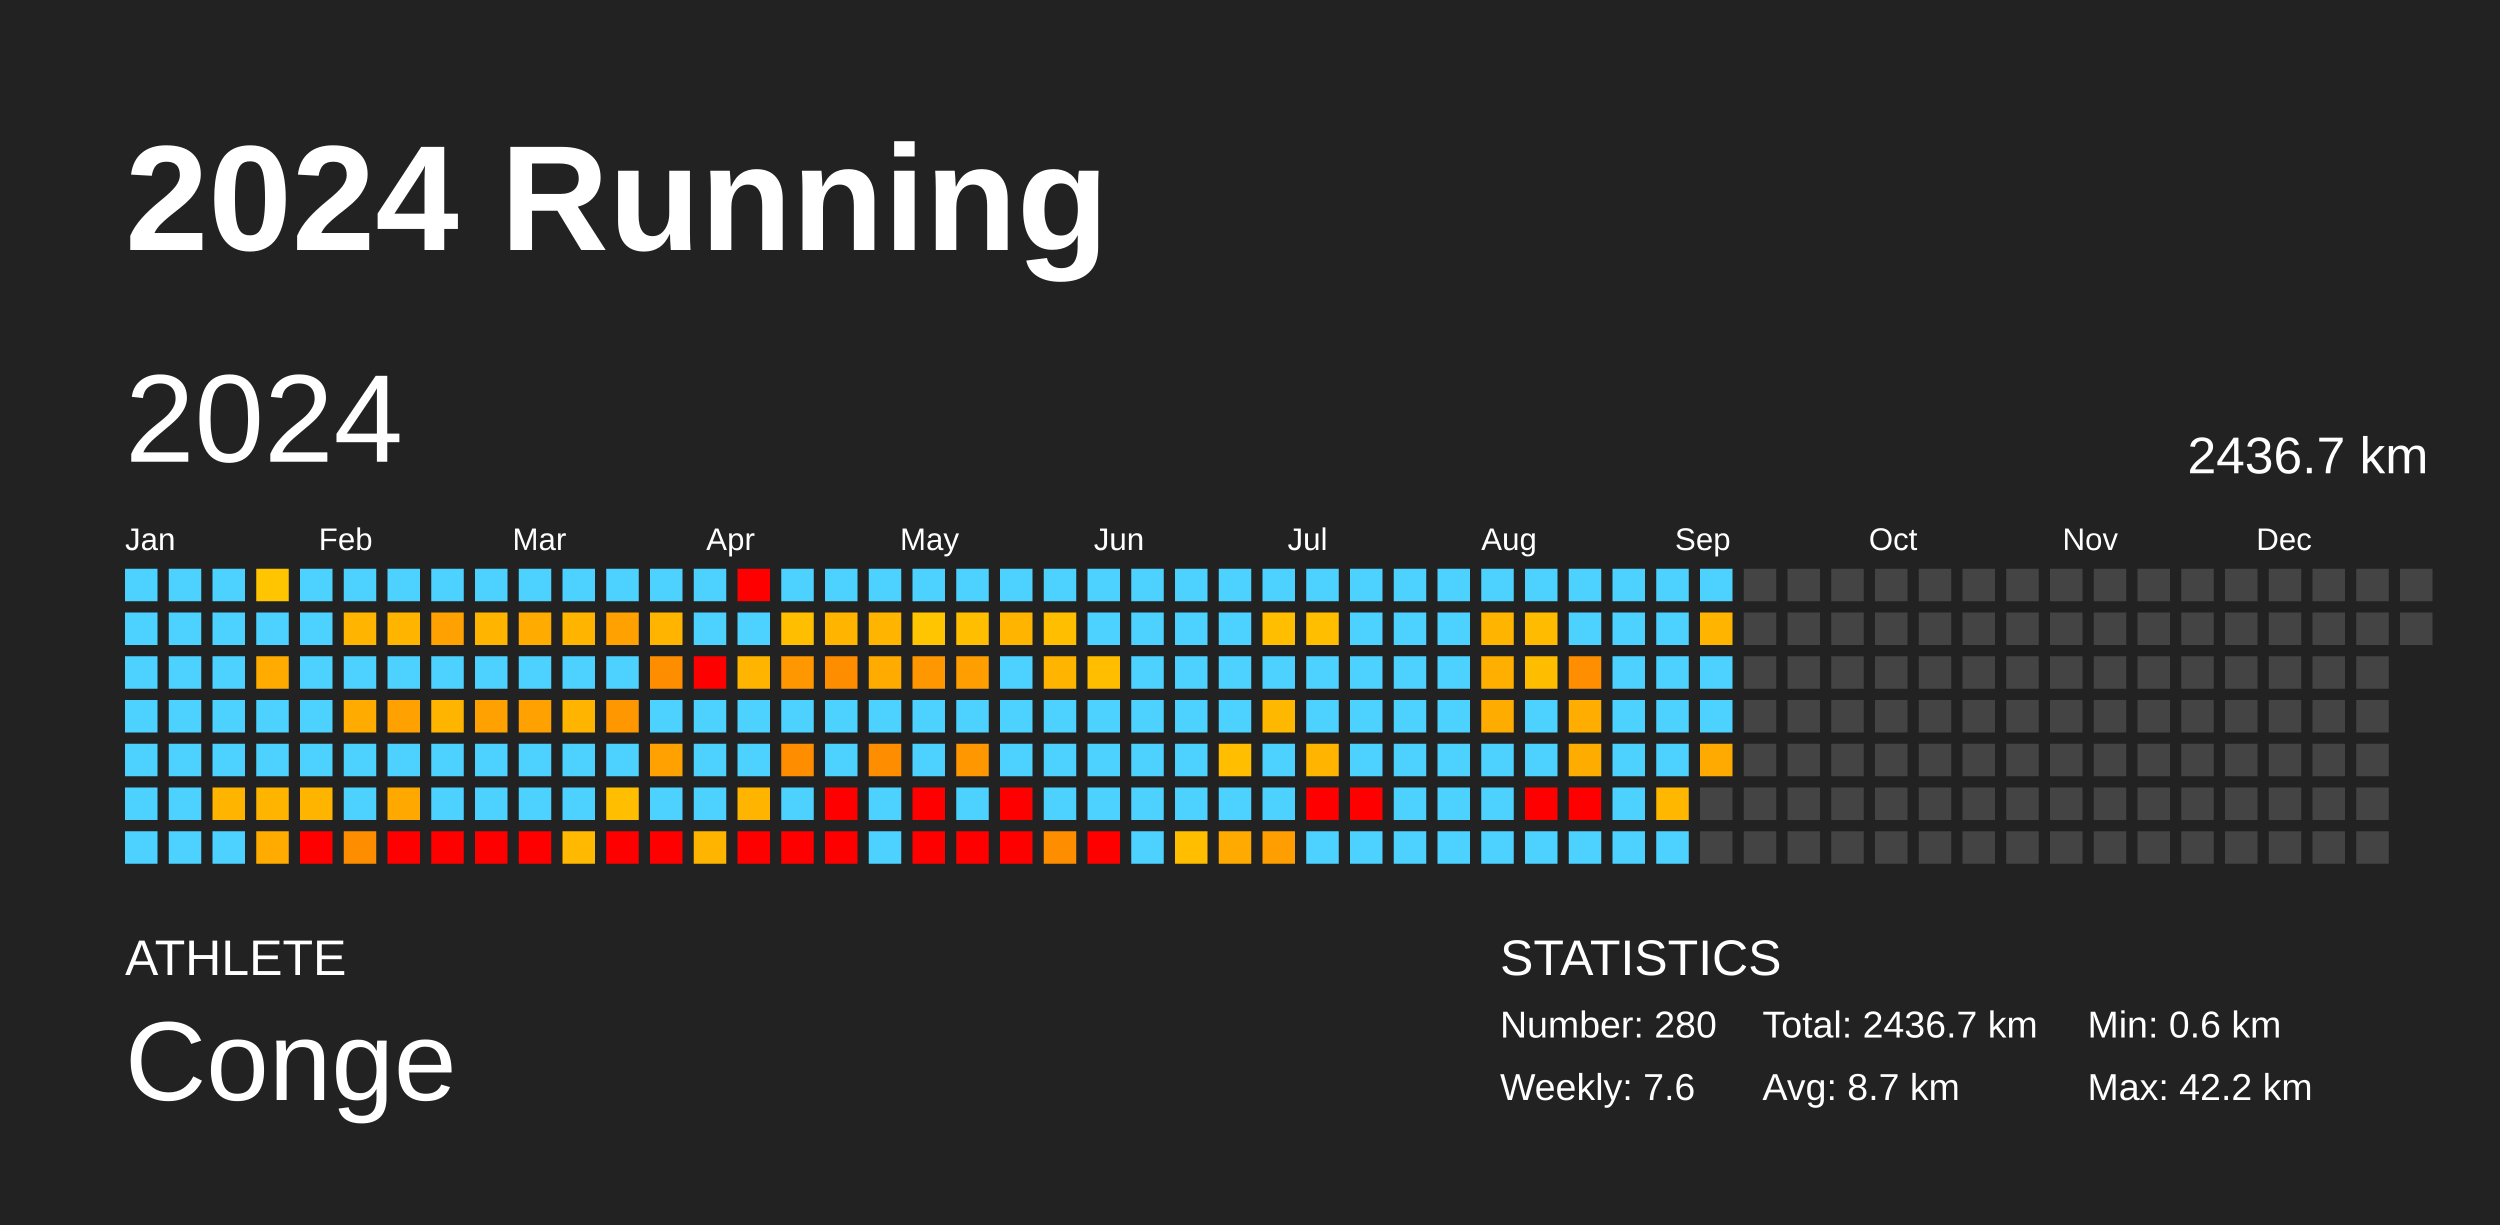
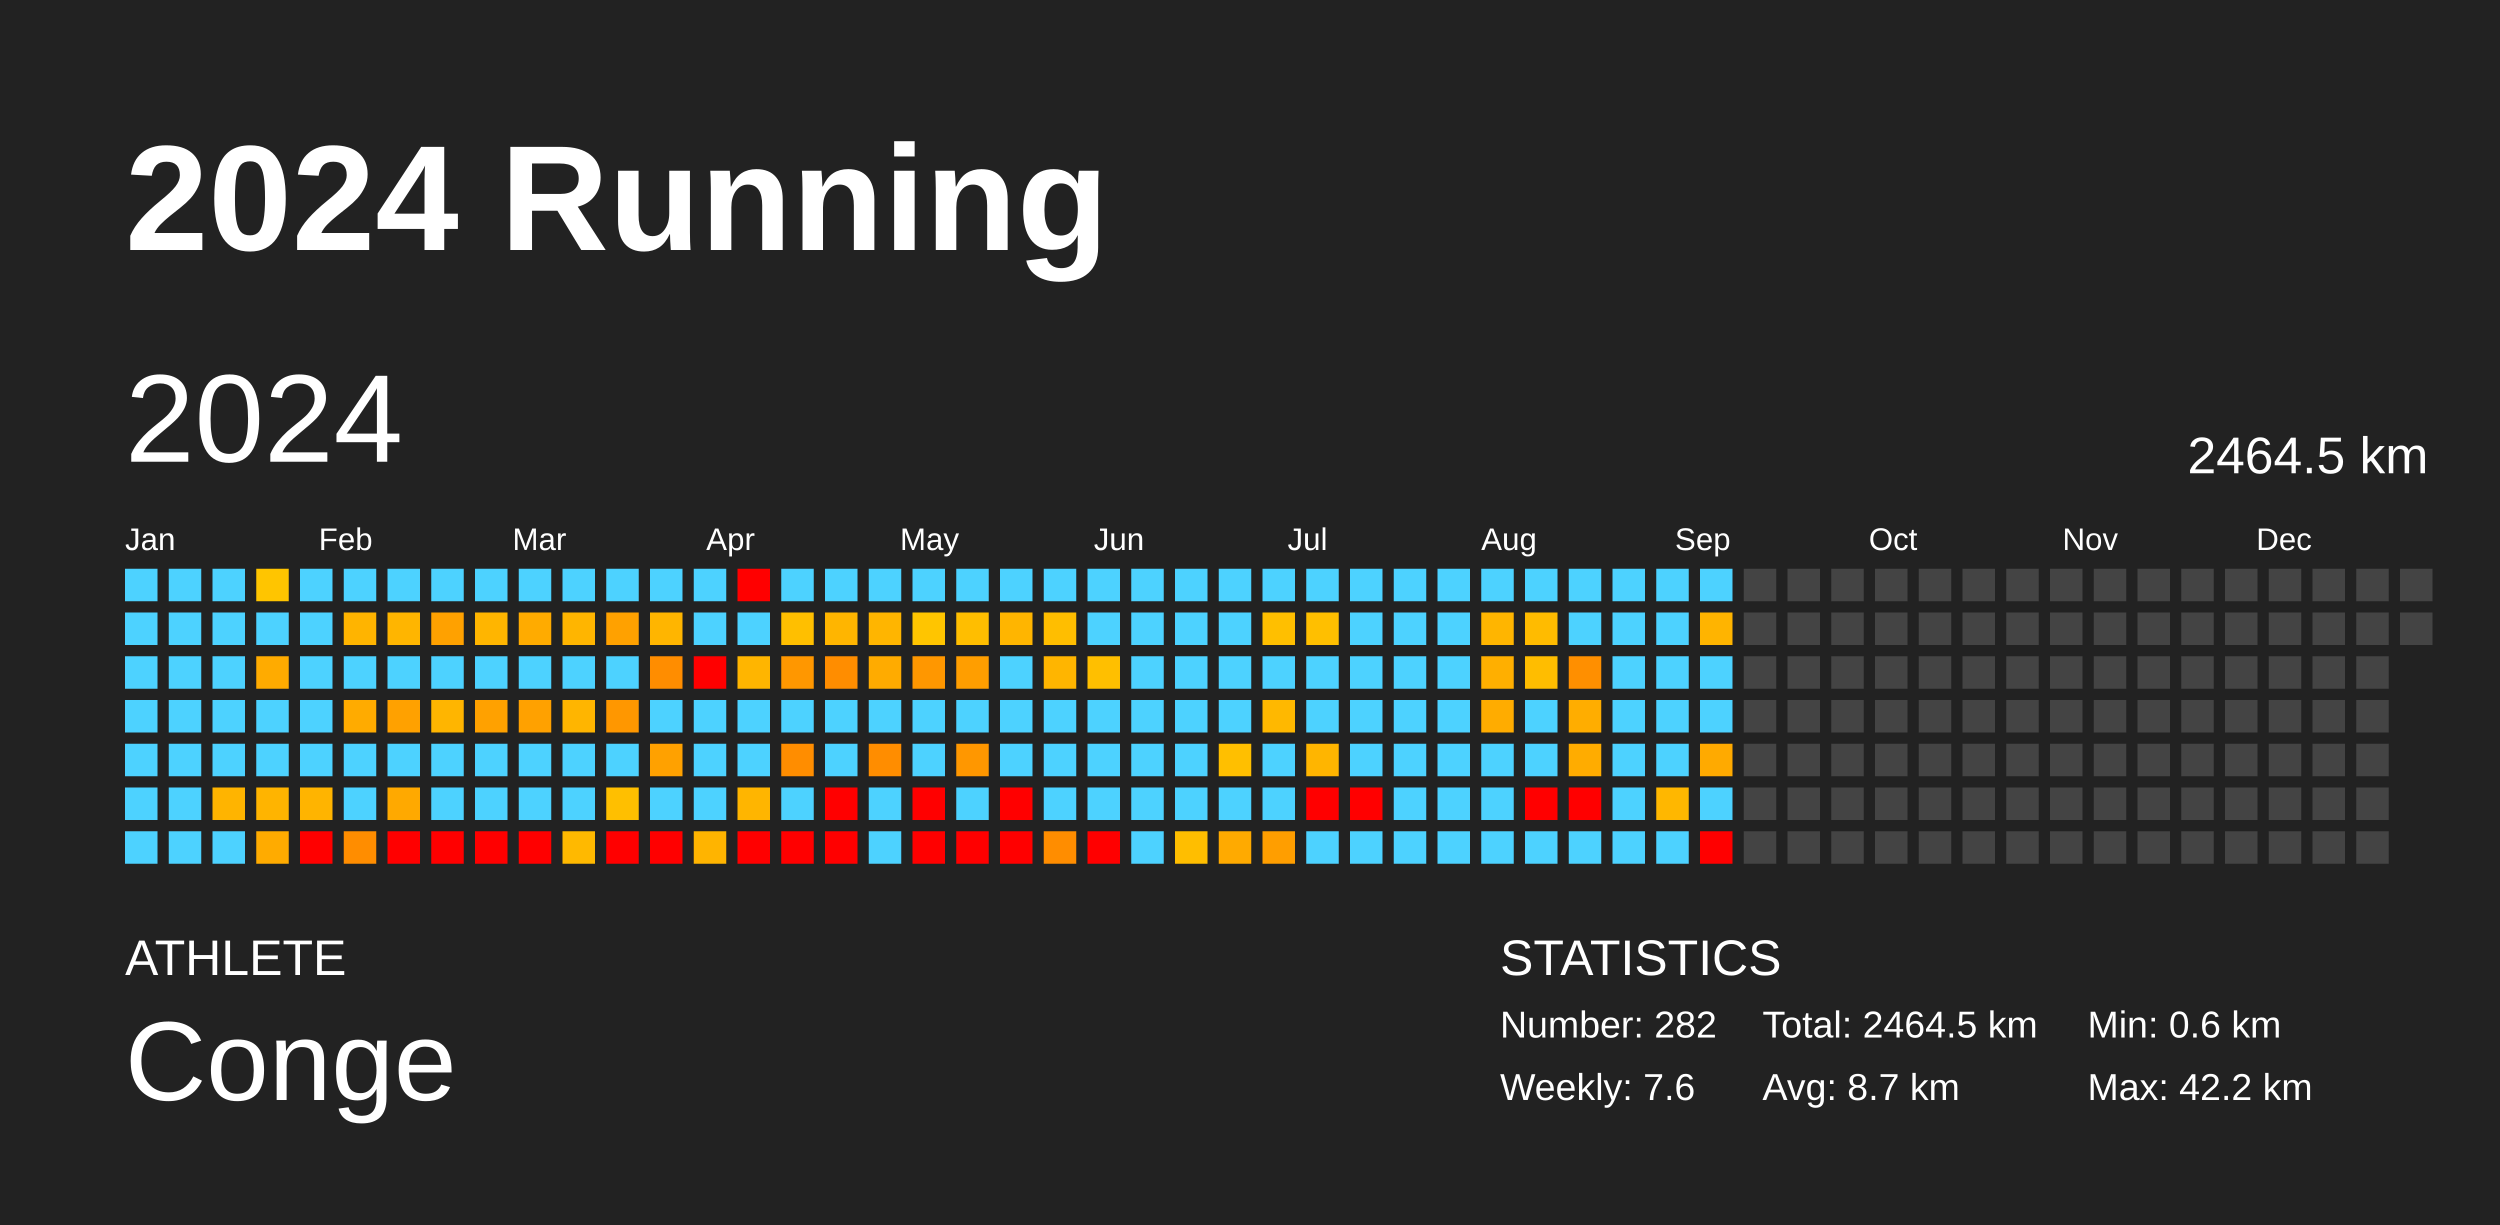
<svg xmlns="http://www.w3.org/2000/svg" baseProfile="full" height="98mm" version="1.1" viewBox="0,0,200,98" width="200mm">
  <defs />
  <rect fill="#222222" height="98" width="200" x="0" y="0" />
  <text fill="#FFFFFF" style="font-size:12px; font-family:Arial; font-weight:bold;" x="10" y="20">2024 Running</text>
  <text fill="#FFFFFF" style="font-size:4px; font-family:Arial" x="10" y="78">ATHLETE</text>
  <text fill="#FFFFFF" style="font-size:9px; font-family:Arial" x="10" y="88">Conge</text>
  <text fill="#FFFFFF" style="font-size:4px; font-family:Arial" x="120" y="78">STATISTICS</text>
-   <text fill="#FFFFFF" style="font-size:3px; font-family:Arial" x="120" y="83">Number: 280</text>
+   <text fill="#FFFFFF" style="font-size:3px; font-family:Arial" x="120" y="83">Number: 282</text>
  <text fill="#FFFFFF" style="font-size:3px; font-family:Arial" x="120" y="88">Weekly: 7.6</text>
-   <text fill="#FFFFFF" style="font-size:3px; font-family:Arial" x="141" y="83">Total: 2436.7 km</text>
+   <text fill="#FFFFFF" style="font-size:3px; font-family:Arial" x="141" y="83">Total: 2464.5 km</text>
  <text fill="#FFFFFF" style="font-size:3px; font-family:Arial" x="141" y="88">Avg: 8.7 km</text>
  <text fill="#FFFFFF" style="font-size:3px; font-family:Arial" x="167" y="83">Min: 0.6 km</text>
  <text fill="#FFFFFF" style="font-size:3px; font-family:Arial" x="167" y="88">Max: 42.2 km</text>
  <text dominant-baseline="hanging" fill="#FFFFFF" style="font-size:10.0px; font-family:Arial;" x="10" y="30">2024</text>
-   <text dominant-baseline="hanging" fill="#FFFFFF" style="font-size:4.125px; font-family:Arial;" x="175" y="35">2436.7 km</text>
+   <text dominant-baseline="hanging" fill="#FFFFFF" style="font-size:4.125px; font-family:Arial;" x="175" y="35">2464.5 km</text>
  <text fill="#FFFFFF" style="font-size:2.5px; font-family:Arial" x="10.0" y="44">Jan</text>
  <text fill="#FFFFFF" style="font-size:2.5px; font-family:Arial" x="25.5" y="44">Feb</text>
  <text fill="#FFFFFF" style="font-size:2.5px; font-family:Arial" x="41.0" y="44">Mar</text>
  <text fill="#FFFFFF" style="font-size:2.5px; font-family:Arial" x="56.5" y="44">Apr</text>
  <text fill="#FFFFFF" style="font-size:2.5px; font-family:Arial" x="72.0" y="44">May</text>
  <text fill="#FFFFFF" style="font-size:2.5px; font-family:Arial" x="87.5" y="44">Jun</text>
  <text fill="#FFFFFF" style="font-size:2.5px; font-family:Arial" x="103.0" y="44">Jul</text>
  <text fill="#FFFFFF" style="font-size:2.5px; font-family:Arial" x="118.5" y="44">Aug</text>
  <text fill="#FFFFFF" style="font-size:2.5px; font-family:Arial" x="134.0" y="44">Sep</text>
  <text fill="#FFFFFF" style="font-size:2.5px; font-family:Arial" x="149.5" y="44">Oct</text>
  <text fill="#FFFFFF" style="font-size:2.5px; font-family:Arial" x="165.0" y="44">Nov</text>
  <text fill="#FFFFFF" style="font-size:2.5px; font-family:Arial" x="180.5" y="44">Dec</text>
  <rect fill="#4dd2ff" height="2.6" width="2.6" x="10.0" y="45.5" />
  <rect fill="#4dd2ff" height="2.6" width="2.6" x="10.0" y="49.0" />
  <rect fill="#4dd2ff" height="2.6" width="2.6" x="10.0" y="52.5" />
  <rect fill="#4dd2ff" height="2.6" width="2.6" x="10.0" y="56.0" />
  <rect fill="#4dd2ff" height="2.6" width="2.6" x="10.0" y="59.5" />
  <rect fill="#4dd2ff" height="2.6" width="2.6" x="10.0" y="63.0" />
  <rect fill="#4dd2ff" height="2.6" width="2.6" x="10.0" y="66.5" />
  <rect fill="#4dd2ff" height="2.6" width="2.6" x="13.5" y="45.5" />
  <rect fill="#4dd2ff" height="2.6" width="2.6" x="13.5" y="49.0" />
  <rect fill="#4dd2ff" height="2.6" width="2.6" x="13.5" y="52.5" />
  <rect fill="#4dd2ff" height="2.6" width="2.6" x="13.5" y="56.0" />
  <rect fill="#4dd2ff" height="2.6" width="2.6" x="13.5" y="59.5" />
  <rect fill="#4dd2ff" height="2.6" width="2.6" x="13.5" y="63.0" />
  <rect fill="#4dd2ff" height="2.6" width="2.6" x="13.5" y="66.5" />
  <rect fill="#4dd2ff" height="2.6" width="2.6" x="17.0" y="45.5" />
  <rect fill="#4dd2ff" height="2.6" width="2.6" x="17.0" y="49.0" />
  <rect fill="#4dd2ff" height="2.6" width="2.6" x="17.0" y="52.5" />
  <rect fill="#4dd2ff" height="2.6" width="2.6" x="17.0" y="56.0" />
  <rect fill="#4dd2ff" height="2.6" width="2.6" x="17.0" y="59.5" />
  <rect fill="#ffb400" height="2.6" width="2.6" x="17.0" y="63.0" />
  <rect fill="#4dd2ff" height="2.6" width="2.6" x="17.0" y="66.5" />
  <rect fill="#ffc500" height="2.6" width="2.6" x="20.5" y="45.5" />
  <rect fill="#4dd2ff" height="2.6" width="2.6" x="20.5" y="49.0" />
  <rect fill="#ffab00" height="2.6" width="2.6" x="20.5" y="52.5" />
  <rect fill="#4dd2ff" height="2.6" width="2.6" x="20.5" y="56.0" />
  <rect fill="#4dd2ff" height="2.6" width="2.6" x="20.5" y="59.5" />
  <rect fill="#ffb400" height="2.6" width="2.6" x="20.5" y="63.0" />
  <rect fill="#ffab00" height="2.6" width="2.6" x="20.5" y="66.5" />
  <rect fill="#4dd2ff" height="2.6" width="2.6" x="24.0" y="45.5" />
  <rect fill="#4dd2ff" height="2.6" width="2.6" x="24.0" y="49.0" />
  <rect fill="#4dd2ff" height="2.6" width="2.6" x="24.0" y="52.5" />
  <rect fill="#4dd2ff" height="2.6" width="2.6" x="24.0" y="56.0" />
  <rect fill="#4dd2ff" height="2.6" width="2.6" x="24.0" y="59.5" />
  <rect fill="#ffb400" height="2.6" width="2.6" x="24.0" y="63.0" />
  <rect fill="red" height="2.6" width="2.6" x="24.0" y="66.5" />
  <rect fill="#4dd2ff" height="2.6" width="2.6" x="27.5" y="45.5" />
  <rect fill="#ffb400" height="2.6" width="2.6" x="27.5" y="49.0" />
  <rect fill="#4dd2ff" height="2.6" width="2.6" x="27.5" y="52.5" />
  <rect fill="#ffab00" height="2.6" width="2.6" x="27.5" y="56.0" />
  <rect fill="#4dd2ff" height="2.6" width="2.6" x="27.5" y="59.5" />
  <rect fill="#4dd2ff" height="2.6" width="2.6" x="27.5" y="63.0" />
  <rect fill="#ff8d00" height="2.6" width="2.6" x="27.5" y="66.5" />
  <rect fill="#4dd2ff" height="2.6" width="2.6" x="31.0" y="45.5" />
  <rect fill="#ffb500" height="2.6" width="2.6" x="31.0" y="49.0" />
  <rect fill="#4dd2ff" height="2.6" width="2.6" x="31.0" y="52.5" />
  <rect fill="#ffa100" height="2.6" width="2.6" x="31.0" y="56.0" />
  <rect fill="#4dd2ff" height="2.6" width="2.6" x="31.0" y="59.5" />
  <rect fill="#ffa900" height="2.6" width="2.6" x="31.0" y="63.0" />
  <rect fill="red" height="2.6" width="2.6" x="31.0" y="66.5" />
  <rect fill="#4dd2ff" height="2.6" width="2.6" x="34.5" y="45.5" />
  <rect fill="#ffa100" height="2.6" width="2.6" x="34.5" y="49.0" />
  <rect fill="#4dd2ff" height="2.6" width="2.6" x="34.5" y="52.5" />
  <rect fill="#ffb500" height="2.6" width="2.6" x="34.5" y="56.0" />
  <rect fill="#4dd2ff" height="2.6" width="2.6" x="34.5" y="59.5" />
  <rect fill="#4dd2ff" height="2.6" width="2.6" x="34.5" y="63.0" />
  <rect fill="red" height="2.6" width="2.6" x="34.5" y="66.5" />
  <rect fill="#4dd2ff" height="2.6" width="2.6" x="38.0" y="45.5" />
  <rect fill="#ffb500" height="2.6" width="2.6" x="38.0" y="49.0" />
  <rect fill="#4dd2ff" height="2.6" width="2.6" x="38.0" y="52.5" />
  <rect fill="#ffa100" height="2.6" width="2.6" x="38.0" y="56.0" />
  <rect fill="#4dd2ff" height="2.6" width="2.6" x="38.0" y="59.5" />
  <rect fill="#4dd2ff" height="2.6" width="2.6" x="38.0" y="63.0" />
  <rect fill="red" height="2.6" width="2.6" x="38.0" y="66.5" />
  <rect fill="#4dd2ff" height="2.6" width="2.6" x="41.5" y="45.5" />
  <rect fill="#ffab00" height="2.6" width="2.6" x="41.5" y="49.0" />
  <rect fill="#4dd2ff" height="2.6" width="2.6" x="41.5" y="52.5" />
  <rect fill="#ffa100" height="2.6" width="2.6" x="41.5" y="56.0" />
  <rect fill="#4dd2ff" height="2.6" width="2.6" x="41.5" y="59.5" />
  <rect fill="#4dd2ff" height="2.6" width="2.6" x="41.5" y="63.0" />
  <rect fill="red" height="2.6" width="2.6" x="41.5" y="66.5" />
  <rect fill="#4dd2ff" height="2.6" width="2.6" x="45.0" y="45.5" />
  <rect fill="#ffb500" height="2.6" width="2.6" x="45.0" y="49.0" />
  <rect fill="#4dd2ff" height="2.6" width="2.6" x="45.0" y="52.5" />
  <rect fill="#ffb500" height="2.6" width="2.6" x="45.0" y="56.0" />
  <rect fill="#4dd2ff" height="2.6" width="2.6" x="45.0" y="59.5" />
  <rect fill="#4dd2ff" height="2.6" width="2.6" x="45.0" y="63.0" />
  <rect fill="#ffb900" height="2.6" width="2.6" x="45.0" y="66.5" />
  <rect fill="#4dd2ff" height="2.6" width="2.6" x="48.5" y="45.5" />
  <rect fill="#ffa100" height="2.6" width="2.6" x="48.5" y="49.0" />
  <rect fill="#4dd2ff" height="2.6" width="2.6" x="48.5" y="52.5" />
  <rect fill="#ff9700" height="2.6" width="2.6" x="48.5" y="56.0" />
  <rect fill="#4dd2ff" height="2.6" width="2.6" x="48.5" y="59.5" />
  <rect fill="#ffbf00" height="2.6" width="2.6" x="48.5" y="63.0" />
  <rect fill="red" height="2.6" width="2.6" x="48.5" y="66.5" />
  <rect fill="#4dd2ff" height="2.6" width="2.6" x="52.0" y="45.5" />
  <rect fill="#ffb500" height="2.6" width="2.6" x="52.0" y="49.0" />
  <rect fill="#ff8d00" height="2.6" width="2.6" x="52.0" y="52.5" />
  <rect fill="#4dd2ff" height="2.6" width="2.6" x="52.0" y="56.0" />
  <rect fill="#ffa100" height="2.6" width="2.6" x="52.0" y="59.5" />
  <rect fill="#4dd2ff" height="2.6" width="2.6" x="52.0" y="63.0" />
  <rect fill="red" height="2.6" width="2.6" x="52.0" y="66.5" />
  <rect fill="#4dd2ff" height="2.6" width="2.6" x="55.5" y="45.5" />
  <rect fill="#4dd2ff" height="2.6" width="2.6" x="55.5" y="49.0" />
  <rect fill="red" height="2.6" width="2.6" x="55.5" y="52.5" />
  <rect fill="#4dd2ff" height="2.6" width="2.6" x="55.5" y="56.0" />
  <rect fill="#4dd2ff" height="2.6" width="2.6" x="55.5" y="59.5" />
  <rect fill="#4dd2ff" height="2.6" width="2.6" x="55.5" y="63.0" />
  <rect fill="#ffb400" height="2.6" width="2.6" x="55.5" y="66.5" />
  <rect fill="red" height="2.6" width="2.6" x="59.0" y="45.5" />
  <rect fill="#4dd2ff" height="2.6" width="2.6" x="59.0" y="49.0" />
  <rect fill="#ffb500" height="2.6" width="2.6" x="59.0" y="52.5" />
  <rect fill="#4dd2ff" height="2.6" width="2.6" x="59.0" y="56.0" />
  <rect fill="#4dd2ff" height="2.6" width="2.6" x="59.0" y="59.5" />
  <rect fill="#ffb500" height="2.6" width="2.6" x="59.0" y="63.0" />
  <rect fill="red" height="2.6" width="2.6" x="59.0" y="66.5" />
  <rect fill="#4dd2ff" height="2.6" width="2.6" x="62.5" y="45.5" />
  <rect fill="#ffbf00" height="2.6" width="2.6" x="62.5" y="49.0" />
  <rect fill="#ff9700" height="2.6" width="2.6" x="62.5" y="52.5" />
  <rect fill="#4dd2ff" height="2.6" width="2.6" x="62.5" y="56.0" />
  <rect fill="#ff8d00" height="2.6" width="2.6" x="62.5" y="59.5" />
  <rect fill="#4dd2ff" height="2.6" width="2.6" x="62.5" y="63.0" />
  <rect fill="red" height="2.6" width="2.6" x="62.5" y="66.5" />
  <rect fill="#4dd2ff" height="2.6" width="2.6" x="66.0" y="45.5" />
  <rect fill="#ffb500" height="2.6" width="2.6" x="66.0" y="49.0" />
  <rect fill="#ff8d00" height="2.6" width="2.6" x="66.0" y="52.5" />
  <rect fill="#4dd2ff" height="2.6" width="2.6" x="66.0" y="56.0" />
  <rect fill="#4dd2ff" height="2.6" width="2.6" x="66.0" y="59.5" />
  <rect fill="red" height="2.6" width="2.6" x="66.0" y="63.0" />
  <rect fill="red" height="2.6" width="2.6" x="66.0" y="66.5" />
  <rect fill="#4dd2ff" height="2.6" width="2.6" x="69.5" y="45.5" />
  <rect fill="#ffb500" height="2.6" width="2.6" x="69.5" y="49.0" />
  <rect fill="#ffab00" height="2.6" width="2.6" x="69.5" y="52.5" />
  <rect fill="#4dd2ff" height="2.6" width="2.6" x="69.5" y="56.0" />
  <rect fill="#ff8d00" height="2.6" width="2.6" x="69.5" y="59.5" />
  <rect fill="#4dd2ff" height="2.6" width="2.6" x="69.5" y="63.0" />
  <rect fill="#4dd2ff" height="2.6" width="2.6" x="69.5" y="66.5" />
  <rect fill="#4dd2ff" height="2.6" width="2.6" x="73.0" y="45.5" />
  <rect fill="#ffc500" height="2.6" width="2.6" x="73.0" y="49.0" />
  <rect fill="#ff9700" height="2.6" width="2.6" x="73.0" y="52.5" />
  <rect fill="#4dd2ff" height="2.6" width="2.6" x="73.0" y="56.0" />
  <rect fill="#4dd2ff" height="2.6" width="2.6" x="73.0" y="59.5" />
  <rect fill="red" height="2.6" width="2.6" x="73.0" y="63.0" />
  <rect fill="red" height="2.6" width="2.6" x="73.0" y="66.5" />
  <rect fill="#4dd2ff" height="2.6" width="2.6" x="76.5" y="45.5" />
  <rect fill="#ffbe00" height="2.6" width="2.6" x="76.5" y="49.0" />
  <rect fill="#ff9e00" height="2.6" width="2.6" x="76.5" y="52.5" />
  <rect fill="#4dd2ff" height="2.6" width="2.6" x="76.5" y="56.0" />
  <rect fill="#ff9700" height="2.6" width="2.6" x="76.5" y="59.5" />
  <rect fill="#4dd2ff" height="2.6" width="2.6" x="76.5" y="63.0" />
  <rect fill="red" height="2.6" width="2.6" x="76.5" y="66.5" />
  <rect fill="#4dd2ff" height="2.6" width="2.6" x="80.0" y="45.5" />
  <rect fill="#ffb500" height="2.6" width="2.6" x="80.0" y="49.0" />
  <rect fill="#4dd2ff" height="2.6" width="2.6" x="80.0" y="52.5" />
  <rect fill="#4dd2ff" height="2.6" width="2.6" x="80.0" y="56.0" />
  <rect fill="#4dd2ff" height="2.6" width="2.6" x="80.0" y="59.5" />
  <rect fill="red" height="2.6" width="2.6" x="80.0" y="63.0" />
  <rect fill="red" height="2.6" width="2.6" x="80.0" y="66.5" />
  <rect fill="#4dd2ff" height="2.6" width="2.6" x="83.5" y="45.5" />
  <rect fill="#ffbe00" height="2.6" width="2.6" x="83.5" y="49.0" />
  <rect fill="#ffb500" height="2.6" width="2.6" x="83.5" y="52.5" />
  <rect fill="#4dd2ff" height="2.6" width="2.6" x="83.5" y="56.0" />
  <rect fill="#4dd2ff" height="2.6" width="2.6" x="83.5" y="59.5" />
  <rect fill="#4dd2ff" height="2.6" width="2.6" x="83.5" y="63.0" />
  <rect fill="#ff8d00" height="2.6" width="2.6" x="83.5" y="66.5" />
  <rect fill="#4dd2ff" height="2.6" width="2.6" x="87.0" y="45.5" />
  <rect fill="#4dd2ff" height="2.6" width="2.6" x="87.0" y="49.0" />
  <rect fill="#ffbf00" height="2.6" width="2.6" x="87.0" y="52.5" />
  <rect fill="#4dd2ff" height="2.6" width="2.6" x="87.0" y="56.0" />
  <rect fill="#4dd2ff" height="2.6" width="2.6" x="87.0" y="59.5" />
  <rect fill="#4dd2ff" height="2.6" width="2.6" x="87.0" y="63.0" />
  <rect fill="red" height="2.6" width="2.6" x="87.0" y="66.5" />
  <rect fill="#4dd2ff" height="2.6" width="2.6" x="90.5" y="45.5" />
  <rect fill="#4dd2ff" height="2.6" width="2.6" x="90.5" y="49.0" />
  <rect fill="#4dd2ff" height="2.6" width="2.6" x="90.5" y="52.5" />
  <rect fill="#4dd2ff" height="2.6" width="2.6" x="90.5" y="56.0" />
  <rect fill="#4dd2ff" height="2.6" width="2.6" x="90.5" y="59.5" />
  <rect fill="#4dd2ff" height="2.6" width="2.6" x="90.5" y="63.0" />
  <rect fill="#4dd2ff" height="2.6" width="2.6" x="90.5" y="66.5" />
  <rect fill="#4dd2ff" height="2.6" width="2.6" x="94.0" y="45.5" />
  <rect fill="#4dd2ff" height="2.6" width="2.6" x="94.0" y="49.0" />
  <rect fill="#4dd2ff" height="2.6" width="2.6" x="94.0" y="52.5" />
  <rect fill="#4dd2ff" height="2.6" width="2.6" x="94.0" y="56.0" />
  <rect fill="#4dd2ff" height="2.6" width="2.6" x="94.0" y="59.5" />
  <rect fill="#4dd2ff" height="2.6" width="2.6" x="94.0" y="63.0" />
  <rect fill="#ffbe00" height="2.6" width="2.6" x="94.0" y="66.5" />
  <rect fill="#4dd2ff" height="2.6" width="2.6" x="97.5" y="45.5" />
  <rect fill="#4dd2ff" height="2.6" width="2.6" x="97.5" y="49.0" />
  <rect fill="#4dd2ff" height="2.6" width="2.6" x="97.5" y="52.5" />
  <rect fill="#4dd2ff" height="2.6" width="2.6" x="97.5" y="56.0" />
  <rect fill="#ffbf00" height="2.6" width="2.6" x="97.5" y="59.5" />
  <rect fill="#4dd2ff" height="2.6" width="2.6" x="97.5" y="63.0" />
  <rect fill="#ffaa00" height="2.6" width="2.6" x="97.5" y="66.5" />
  <rect fill="#4dd2ff" height="2.6" width="2.6" x="101.0" y="45.5" />
  <rect fill="#ffbf00" height="2.6" width="2.6" x="101.0" y="49.0" />
  <rect fill="#4dd2ff" height="2.6" width="2.6" x="101.0" y="52.5" />
  <rect fill="#ffb800" height="2.6" width="2.6" x="101.0" y="56.0" />
  <rect fill="#4dd2ff" height="2.6" width="2.6" x="101.0" y="59.5" />
  <rect fill="#4dd2ff" height="2.6" width="2.6" x="101.0" y="63.0" />
  <rect fill="#ff9e00" height="2.6" width="2.6" x="101.0" y="66.5" />
  <rect fill="#4dd2ff" height="2.6" width="2.6" x="104.5" y="45.5" />
  <rect fill="#ffbf00" height="2.6" width="2.6" x="104.5" y="49.0" />
  <rect fill="#4dd2ff" height="2.6" width="2.6" x="104.5" y="52.5" />
  <rect fill="#4dd2ff" height="2.6" width="2.6" x="104.5" y="56.0" />
  <rect fill="#ffb500" height="2.6" width="2.6" x="104.5" y="59.5" />
  <rect fill="red" height="2.6" width="2.6" x="104.5" y="63.0" />
  <rect fill="#4dd2ff" height="2.6" width="2.6" x="104.5" y="66.5" />
  <rect fill="#4dd2ff" height="2.6" width="2.6" x="108.0" y="45.5" />
  <rect fill="#4dd2ff" height="2.6" width="2.6" x="108.0" y="49.0" />
  <rect fill="#4dd2ff" height="2.6" width="2.6" x="108.0" y="52.5" />
  <rect fill="#4dd2ff" height="2.6" width="2.6" x="108.0" y="56.0" />
  <rect fill="#4dd2ff" height="2.6" width="2.6" x="108.0" y="59.5" />
  <rect fill="red" height="2.6" width="2.6" x="108.0" y="63.0" />
  <rect fill="#4dd2ff" height="2.6" width="2.6" x="108.0" y="66.5" />
  <rect fill="#4dd2ff" height="2.6" width="2.6" x="111.5" y="45.5" />
  <rect fill="#4dd2ff" height="2.6" width="2.6" x="111.5" y="49.0" />
  <rect fill="#4dd2ff" height="2.6" width="2.6" x="111.5" y="52.5" />
  <rect fill="#4dd2ff" height="2.6" width="2.6" x="111.5" y="56.0" />
  <rect fill="#4dd2ff" height="2.6" width="2.6" x="111.5" y="59.5" />
  <rect fill="#4dd2ff" height="2.6" width="2.6" x="111.5" y="63.0" />
  <rect fill="#4dd2ff" height="2.6" width="2.6" x="111.5" y="66.5" />
  <rect fill="#4dd2ff" height="2.6" width="2.6" x="115.0" y="45.5" />
  <rect fill="#4dd2ff" height="2.6" width="2.6" x="115.0" y="49.0" />
  <rect fill="#4dd2ff" height="2.6" width="2.6" x="115.0" y="52.5" />
  <rect fill="#4dd2ff" height="2.6" width="2.6" x="115.0" y="56.0" />
  <rect fill="#4dd2ff" height="2.6" width="2.6" x="115.0" y="59.5" />
  <rect fill="#4dd2ff" height="2.6" width="2.6" x="115.0" y="63.0" />
  <rect fill="#4dd2ff" height="2.6" width="2.6" x="115.0" y="66.5" />
  <rect fill="#4dd2ff" height="2.6" width="2.6" x="118.5" y="45.5" />
  <rect fill="#ffb500" height="2.6" width="2.6" x="118.5" y="49.0" />
  <rect fill="#ffaf00" height="2.6" width="2.6" x="118.5" y="52.5" />
  <rect fill="#ffac00" height="2.6" width="2.6" x="118.5" y="56.0" />
  <rect fill="#4dd2ff" height="2.6" width="2.6" x="118.5" y="59.5" />
  <rect fill="#4dd2ff" height="2.6" width="2.6" x="118.5" y="63.0" />
  <rect fill="#4dd2ff" height="2.6" width="2.6" x="118.5" y="66.5" />
  <rect fill="#4dd2ff" height="2.6" width="2.6" x="122.0" y="45.5" />
  <rect fill="#ffbb00" height="2.6" width="2.6" x="122.0" y="49.0" />
  <rect fill="#ffbd00" height="2.6" width="2.6" x="122.0" y="52.5" />
  <rect fill="#4dd2ff" height="2.6" width="2.6" x="122.0" y="56.0" />
  <rect fill="#4dd2ff" height="2.6" width="2.6" x="122.0" y="59.5" />
  <rect fill="red" height="2.6" width="2.6" x="122.0" y="63.0" />
  <rect fill="#4dd2ff" height="2.6" width="2.6" x="122.0" y="66.5" />
  <rect fill="#4dd2ff" height="2.6" width="2.6" x="125.5" y="45.5" />
  <rect fill="#4dd2ff" height="2.6" width="2.6" x="125.5" y="49.0" />
  <rect fill="#ff8f00" height="2.6" width="2.6" x="125.5" y="52.5" />
  <rect fill="#ffad00" height="2.6" width="2.6" x="125.5" y="56.0" />
  <rect fill="#ffac00" height="2.6" width="2.6" x="125.5" y="59.5" />
  <rect fill="red" height="2.6" width="2.6" x="125.5" y="63.0" />
  <rect fill="#4dd2ff" height="2.6" width="2.6" x="125.5" y="66.5" />
  <rect fill="#4dd2ff" height="2.6" width="2.6" x="129.0" y="45.5" />
  <rect fill="#4dd2ff" height="2.6" width="2.6" x="129.0" y="49.0" />
  <rect fill="#4dd2ff" height="2.6" width="2.6" x="129.0" y="52.5" />
  <rect fill="#4dd2ff" height="2.6" width="2.6" x="129.0" y="56.0" />
  <rect fill="#4dd2ff" height="2.6" width="2.6" x="129.0" y="59.5" />
  <rect fill="#4dd2ff" height="2.6" width="2.6" x="129.0" y="63.0" />
  <rect fill="#4dd2ff" height="2.6" width="2.6" x="129.0" y="66.5" />
  <rect fill="#4dd2ff" height="2.6" width="2.6" x="132.5" y="45.5" />
  <rect fill="#4dd2ff" height="2.6" width="2.6" x="132.5" y="49.0" />
  <rect fill="#4dd2ff" height="2.6" width="2.6" x="132.5" y="52.5" />
  <rect fill="#4dd2ff" height="2.6" width="2.6" x="132.5" y="56.0" />
  <rect fill="#4dd2ff" height="2.6" width="2.6" x="132.5" y="59.5" />
  <rect fill="#ffb700" height="2.6" width="2.6" x="132.5" y="63.0" />
  <rect fill="#4dd2ff" height="2.6" width="2.6" x="132.5" y="66.5" />
  <rect fill="#4dd2ff" height="2.6" width="2.6" x="136.0" y="45.5" />
  <rect fill="#ffb400" height="2.6" width="2.6" x="136.0" y="49.0" />
  <rect fill="#4dd2ff" height="2.6" width="2.6" x="136.0" y="52.5" />
  <rect fill="#4dd2ff" height="2.6" width="2.6" x="136.0" y="56.0" />
  <rect fill="#ffaa00" height="2.6" width="2.6" x="136.0" y="59.5" />
-   <rect fill="#444444" height="2.6" width="2.6" x="136.0" y="63.0" />
-   <rect fill="#444444" height="2.6" width="2.6" x="136.0" y="66.5" />
+   <rect fill="#4dd2ff" height="2.6" width="2.6" x="136.0" y="63.0" />
+   <rect fill="red" height="2.6" width="2.6" x="136.0" y="66.5" />
  <rect fill="#444444" height="2.6" width="2.6" x="139.5" y="45.5" />
  <rect fill="#444444" height="2.6" width="2.6" x="139.5" y="49.0" />
  <rect fill="#444444" height="2.6" width="2.6" x="139.5" y="52.5" />
  <rect fill="#444444" height="2.6" width="2.6" x="139.5" y="56.0" />
  <rect fill="#444444" height="2.6" width="2.6" x="139.5" y="59.5" />
  <rect fill="#444444" height="2.6" width="2.6" x="139.5" y="63.0" />
  <rect fill="#444444" height="2.6" width="2.6" x="139.5" y="66.5" />
  <rect fill="#444444" height="2.6" width="2.6" x="143.0" y="45.5" />
  <rect fill="#444444" height="2.6" width="2.6" x="143.0" y="49.0" />
  <rect fill="#444444" height="2.6" width="2.6" x="143.0" y="52.5" />
  <rect fill="#444444" height="2.6" width="2.6" x="143.0" y="56.0" />
  <rect fill="#444444" height="2.6" width="2.6" x="143.0" y="59.5" />
  <rect fill="#444444" height="2.6" width="2.6" x="143.0" y="63.0" />
  <rect fill="#444444" height="2.6" width="2.6" x="143.0" y="66.5" />
  <rect fill="#444444" height="2.6" width="2.6" x="146.5" y="45.5" />
  <rect fill="#444444" height="2.6" width="2.6" x="146.5" y="49.0" />
  <rect fill="#444444" height="2.6" width="2.6" x="146.5" y="52.5" />
  <rect fill="#444444" height="2.6" width="2.6" x="146.5" y="56.0" />
  <rect fill="#444444" height="2.6" width="2.6" x="146.5" y="59.5" />
  <rect fill="#444444" height="2.6" width="2.6" x="146.5" y="63.0" />
  <rect fill="#444444" height="2.6" width="2.6" x="146.5" y="66.5" />
  <rect fill="#444444" height="2.6" width="2.6" x="150.0" y="45.5" />
  <rect fill="#444444" height="2.6" width="2.6" x="150.0" y="49.0" />
  <rect fill="#444444" height="2.6" width="2.6" x="150.0" y="52.5" />
  <rect fill="#444444" height="2.6" width="2.6" x="150.0" y="56.0" />
  <rect fill="#444444" height="2.6" width="2.6" x="150.0" y="59.5" />
  <rect fill="#444444" height="2.6" width="2.6" x="150.0" y="63.0" />
  <rect fill="#444444" height="2.6" width="2.6" x="150.0" y="66.5" />
  <rect fill="#444444" height="2.6" width="2.6" x="153.5" y="45.5" />
  <rect fill="#444444" height="2.6" width="2.6" x="153.5" y="49.0" />
  <rect fill="#444444" height="2.6" width="2.6" x="153.5" y="52.5" />
  <rect fill="#444444" height="2.6" width="2.6" x="153.5" y="56.0" />
  <rect fill="#444444" height="2.6" width="2.6" x="153.5" y="59.5" />
  <rect fill="#444444" height="2.6" width="2.6" x="153.5" y="63.0" />
  <rect fill="#444444" height="2.6" width="2.6" x="153.5" y="66.5" />
  <rect fill="#444444" height="2.6" width="2.6" x="157.0" y="45.5" />
  <rect fill="#444444" height="2.6" width="2.6" x="157.0" y="49.0" />
  <rect fill="#444444" height="2.6" width="2.6" x="157.0" y="52.5" />
  <rect fill="#444444" height="2.6" width="2.6" x="157.0" y="56.0" />
  <rect fill="#444444" height="2.6" width="2.6" x="157.0" y="59.5" />
  <rect fill="#444444" height="2.6" width="2.6" x="157.0" y="63.0" />
  <rect fill="#444444" height="2.6" width="2.6" x="157.0" y="66.5" />
  <rect fill="#444444" height="2.6" width="2.6" x="160.5" y="45.5" />
  <rect fill="#444444" height="2.6" width="2.6" x="160.5" y="49.0" />
  <rect fill="#444444" height="2.6" width="2.6" x="160.5" y="52.5" />
  <rect fill="#444444" height="2.6" width="2.6" x="160.5" y="56.0" />
  <rect fill="#444444" height="2.6" width="2.6" x="160.5" y="59.5" />
  <rect fill="#444444" height="2.6" width="2.6" x="160.5" y="63.0" />
  <rect fill="#444444" height="2.6" width="2.6" x="160.5" y="66.5" />
  <rect fill="#444444" height="2.6" width="2.6" x="164.0" y="45.5" />
  <rect fill="#444444" height="2.6" width="2.6" x="164.0" y="49.0" />
  <rect fill="#444444" height="2.6" width="2.6" x="164.0" y="52.5" />
  <rect fill="#444444" height="2.6" width="2.6" x="164.0" y="56.0" />
  <rect fill="#444444" height="2.6" width="2.6" x="164.0" y="59.5" />
  <rect fill="#444444" height="2.6" width="2.6" x="164.0" y="63.0" />
  <rect fill="#444444" height="2.6" width="2.6" x="164.0" y="66.5" />
  <rect fill="#444444" height="2.6" width="2.6" x="167.5" y="45.5" />
  <rect fill="#444444" height="2.6" width="2.6" x="167.5" y="49.0" />
  <rect fill="#444444" height="2.6" width="2.6" x="167.5" y="52.5" />
  <rect fill="#444444" height="2.6" width="2.6" x="167.5" y="56.0" />
  <rect fill="#444444" height="2.6" width="2.6" x="167.5" y="59.5" />
  <rect fill="#444444" height="2.6" width="2.6" x="167.5" y="63.0" />
  <rect fill="#444444" height="2.6" width="2.6" x="167.5" y="66.5" />
  <rect fill="#444444" height="2.6" width="2.6" x="171.0" y="45.5" />
  <rect fill="#444444" height="2.6" width="2.6" x="171.0" y="49.0" />
  <rect fill="#444444" height="2.6" width="2.6" x="171.0" y="52.5" />
  <rect fill="#444444" height="2.6" width="2.6" x="171.0" y="56.0" />
  <rect fill="#444444" height="2.6" width="2.6" x="171.0" y="59.5" />
  <rect fill="#444444" height="2.6" width="2.6" x="171.0" y="63.0" />
  <rect fill="#444444" height="2.6" width="2.6" x="171.0" y="66.5" />
  <rect fill="#444444" height="2.6" width="2.6" x="174.5" y="45.5" />
  <rect fill="#444444" height="2.6" width="2.6" x="174.5" y="49.0" />
  <rect fill="#444444" height="2.6" width="2.6" x="174.5" y="52.5" />
  <rect fill="#444444" height="2.6" width="2.6" x="174.5" y="56.0" />
  <rect fill="#444444" height="2.6" width="2.6" x="174.5" y="59.5" />
  <rect fill="#444444" height="2.6" width="2.6" x="174.5" y="63.0" />
  <rect fill="#444444" height="2.6" width="2.6" x="174.5" y="66.5" />
  <rect fill="#444444" height="2.6" width="2.6" x="178.0" y="45.5" />
  <rect fill="#444444" height="2.6" width="2.6" x="178.0" y="49.0" />
  <rect fill="#444444" height="2.6" width="2.6" x="178.0" y="52.5" />
  <rect fill="#444444" height="2.6" width="2.6" x="178.0" y="56.0" />
  <rect fill="#444444" height="2.6" width="2.6" x="178.0" y="59.5" />
  <rect fill="#444444" height="2.6" width="2.6" x="178.0" y="63.0" />
  <rect fill="#444444" height="2.6" width="2.6" x="178.0" y="66.5" />
  <rect fill="#444444" height="2.6" width="2.6" x="181.5" y="45.5" />
  <rect fill="#444444" height="2.6" width="2.6" x="181.5" y="49.0" />
  <rect fill="#444444" height="2.6" width="2.6" x="181.5" y="52.5" />
  <rect fill="#444444" height="2.6" width="2.6" x="181.5" y="56.0" />
  <rect fill="#444444" height="2.6" width="2.6" x="181.5" y="59.5" />
  <rect fill="#444444" height="2.6" width="2.6" x="181.5" y="63.0" />
  <rect fill="#444444" height="2.6" width="2.6" x="181.5" y="66.5" />
  <rect fill="#444444" height="2.6" width="2.6" x="185.0" y="45.5" />
  <rect fill="#444444" height="2.6" width="2.6" x="185.0" y="49.0" />
  <rect fill="#444444" height="2.6" width="2.6" x="185.0" y="52.5" />
  <rect fill="#444444" height="2.6" width="2.6" x="185.0" y="56.0" />
  <rect fill="#444444" height="2.6" width="2.6" x="185.0" y="59.5" />
  <rect fill="#444444" height="2.6" width="2.6" x="185.0" y="63.0" />
  <rect fill="#444444" height="2.6" width="2.6" x="185.0" y="66.5" />
  <rect fill="#444444" height="2.6" width="2.6" x="188.5" y="45.5" />
  <rect fill="#444444" height="2.6" width="2.6" x="188.5" y="49.0" />
  <rect fill="#444444" height="2.6" width="2.6" x="188.5" y="52.5" />
  <rect fill="#444444" height="2.6" width="2.6" x="188.5" y="56.0" />
  <rect fill="#444444" height="2.6" width="2.6" x="188.5" y="59.5" />
  <rect fill="#444444" height="2.6" width="2.6" x="188.5" y="63.0" />
  <rect fill="#444444" height="2.6" width="2.6" x="188.5" y="66.5" />
  <rect fill="#444444" height="2.6" width="2.6" x="192.0" y="45.5" />
  <rect fill="#444444" height="2.6" width="2.6" x="192.0" y="49.0" />
</svg>
